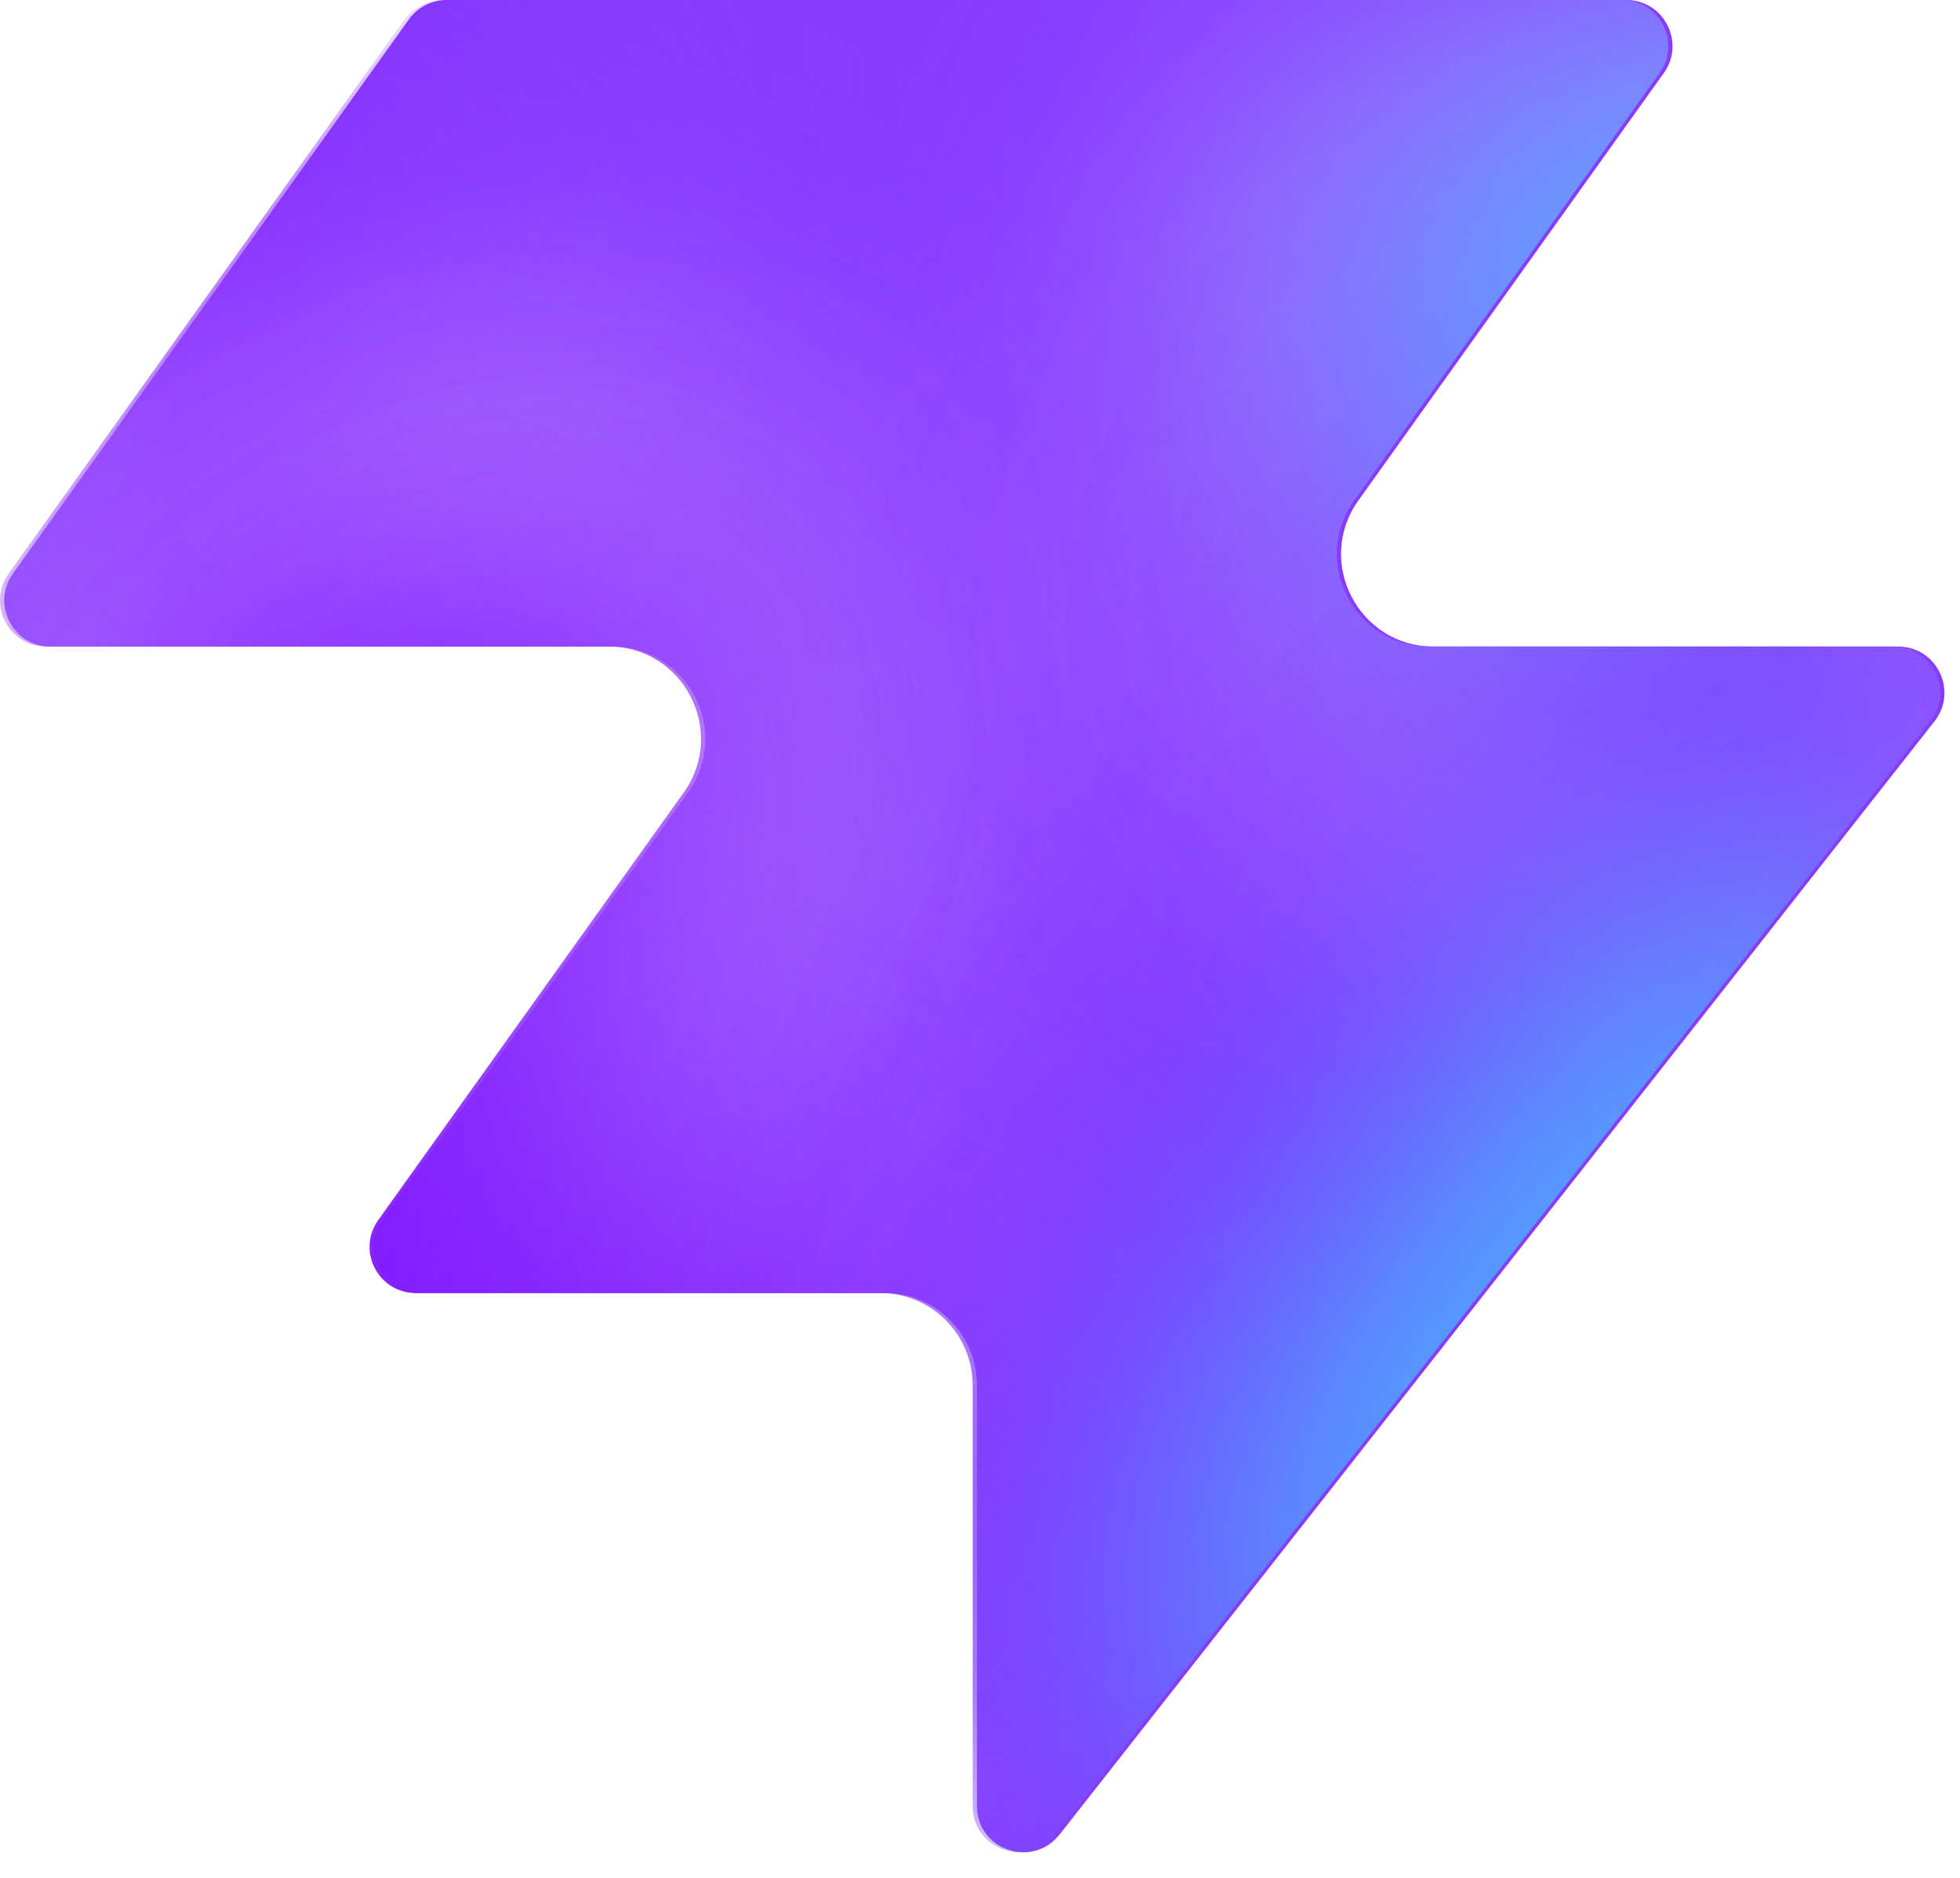
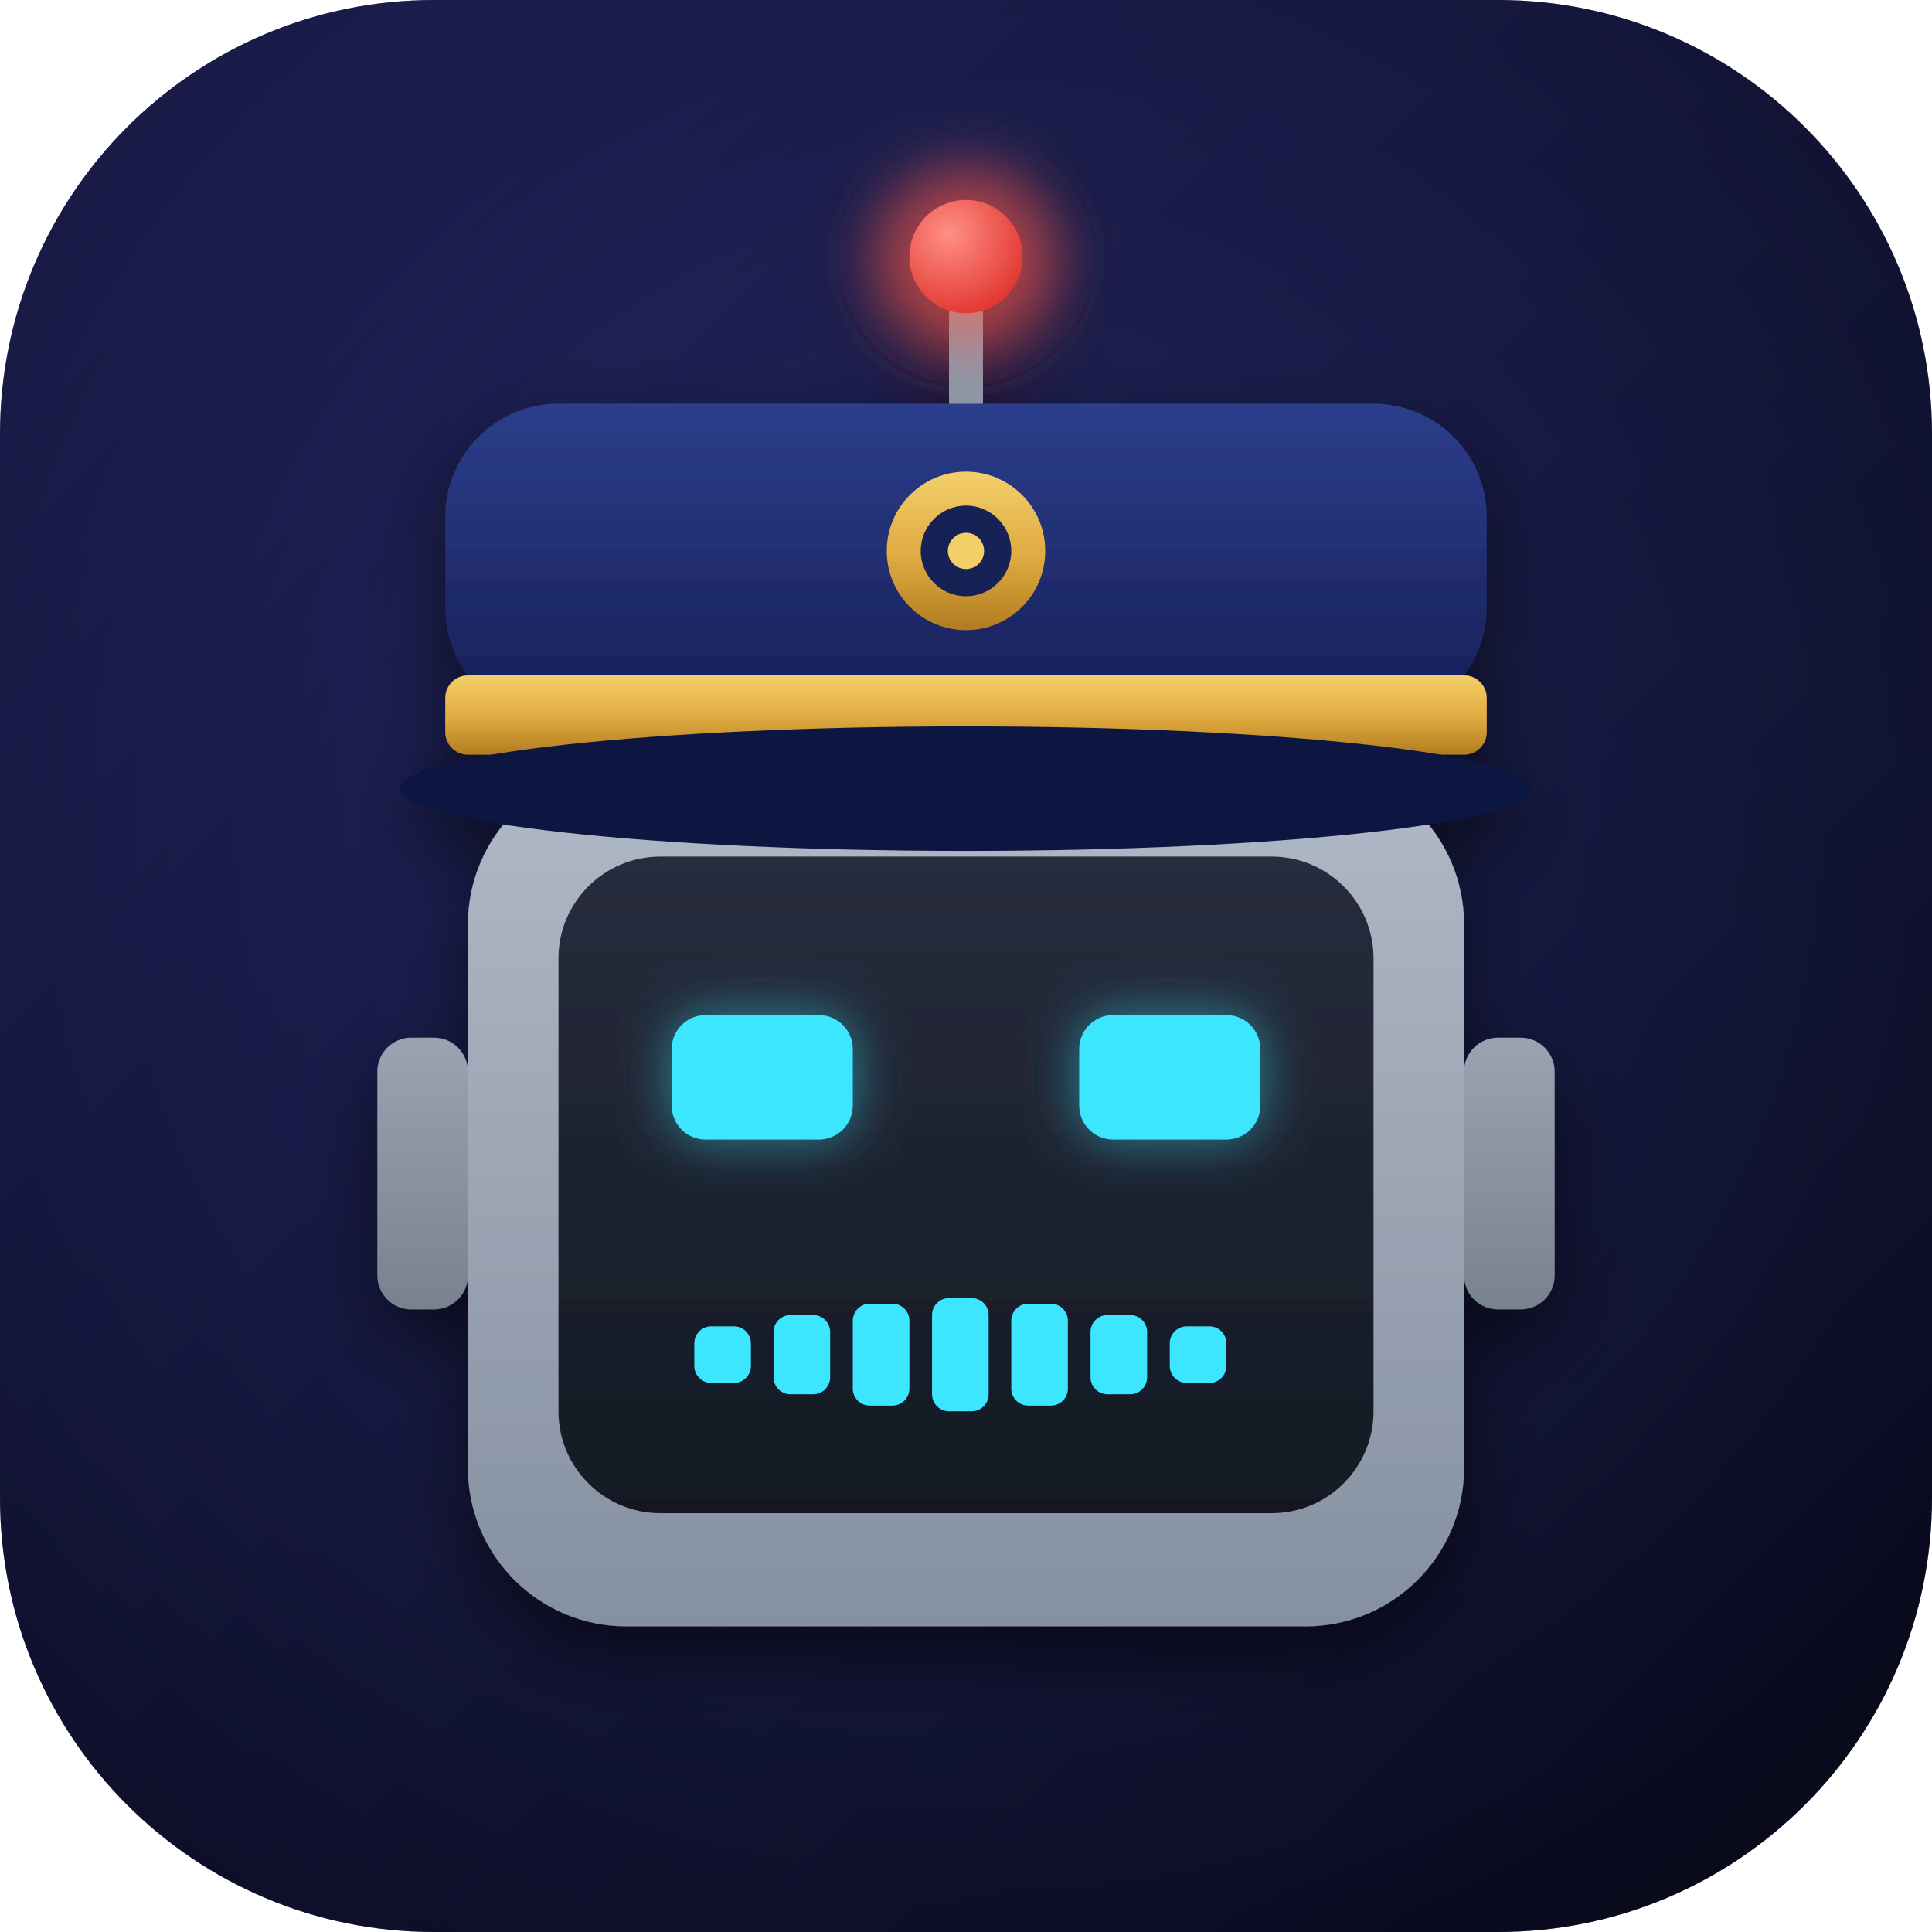
- <svg xmlns="http://www.w3.org/2000/svg" width="48" height="46" fill="none" viewBox="0 0 48 46">
-   <path fill="#863bff" d="M25.946 44.938c-.664.845-2.021.375-2.021-.698V33.937a2.26 2.26 0 0 0-2.262-2.262H10.287c-.92 0-1.456-1.04-.92-1.788l7.48-10.471c1.07-1.497 0-3.578-1.842-3.578H1.237c-.92 0-1.456-1.04-.92-1.788L10.013.474c.214-.297.556-.474.92-.474h28.894c.92 0 1.456 1.04.92 1.788l-7.48 10.471c-1.07 1.498 0 3.579 1.842 3.579h11.377c.943 0 1.473 1.088.89 1.83L25.947 44.94z" style="fill:#863bff;fill:color(display-p3 .525 .23 1);fill-opacity:1" />
-   <mask id="a" width="48" height="46" x="0" y="0" maskUnits="userSpaceOnUse" style="mask-type:alpha">
-     <path fill="#000" d="M25.842 44.938c-.664.844-2.021.375-2.021-.698V33.937a2.26 2.26 0 0 0-2.262-2.262H10.183c-.92 0-1.456-1.04-.92-1.788l7.48-10.471c1.07-1.498 0-3.579-1.842-3.579H1.133c-.92 0-1.456-1.04-.92-1.787L9.91.473c.214-.297.556-.474.92-.474h28.894c.92 0 1.456 1.04.92 1.788l-7.48 10.471c-1.07 1.498 0 3.578 1.842 3.578h11.377c.943 0 1.473 1.088.89 1.832L25.843 44.94z" style="fill:#000;fill-opacity:1" />
-   </mask>
-   <g mask="url(#a)">
-     <g filter="url(#b)">
-       <ellipse cx="5.508" cy="14.704" fill="#ede6ff" rx="5.508" ry="14.704" style="fill:#ede6ff;fill:color(display-p3 .927 .903 1);fill-opacity:1" transform="matrix(.00324 1 1 -.00324 -4.47 31.516)" />
-     </g>
-     <g filter="url(#c)">
-       <ellipse cx="10.399" cy="29.851" fill="#ede6ff" rx="10.399" ry="29.851" style="fill:#ede6ff;fill:color(display-p3 .927 .903 1);fill-opacity:1" transform="matrix(.00324 1 1 -.00324 -39.328 7.883)" />
-     </g>
-     <g filter="url(#d)">
-       <ellipse cx="5.508" cy="30.487" fill="#7e14ff" rx="5.508" ry="30.487" style="fill:#7e14ff;fill:color(display-p3 .492 .077 1);fill-opacity:1" transform="rotate(89.814 -25.913 -14.639)scale(1 -1)" />
-     </g>
-     <g filter="url(#e)">
-       <ellipse cx="5.508" cy="30.599" fill="#7e14ff" rx="5.508" ry="30.599" style="fill:#7e14ff;fill:color(display-p3 .492 .077 1);fill-opacity:1" transform="rotate(89.814 -32.644 -3.334)scale(1 -1)" />
-     </g>
-     <g filter="url(#f)">
-       <ellipse cx="5.508" cy="30.599" fill="#7e14ff" rx="5.508" ry="30.599" style="fill:#7e14ff;fill:color(display-p3 .492 .077 1);fill-opacity:1" transform="matrix(.00324 1 1 -.00324 -34.34 30.47)" />
-     </g>
-     <g filter="url(#g)">
-       <ellipse cx="14.072" cy="22.078" fill="#ede6ff" rx="14.072" ry="22.078" style="fill:#ede6ff;fill:color(display-p3 .927 .903 1);fill-opacity:1" transform="rotate(93.35 24.506 48.493)scale(-1 1)" />
-     </g>
-     <g filter="url(#h)">
-       <ellipse cx="3.47" cy="21.501" fill="#7e14ff" rx="3.47" ry="21.501" style="fill:#7e14ff;fill:color(display-p3 .492 .077 1);fill-opacity:1" transform="rotate(89.009 28.708 47.59)scale(-1 1)" />
-     </g>
-     <g filter="url(#i)">
-       <ellipse cx="3.47" cy="21.501" fill="#7e14ff" rx="3.47" ry="21.501" style="fill:#7e14ff;fill:color(display-p3 .492 .077 1);fill-opacity:1" transform="rotate(89.009 28.708 47.59)scale(-1 1)" />
-     </g>
-     <g filter="url(#j)">
-       <ellipse cx=".387" cy="8.972" fill="#7e14ff" rx="4.407" ry="29.108" style="fill:#7e14ff;fill:color(display-p3 .492 .077 1);fill-opacity:1" transform="rotate(39.51 .387 8.972)" />
-     </g>
-     <g filter="url(#k)">
-       <ellipse cx="47.523" cy="-6.092" fill="#7e14ff" rx="4.407" ry="29.108" style="fill:#7e14ff;fill:color(display-p3 .492 .077 1);fill-opacity:1" transform="rotate(37.892 47.523 -6.092)" />
-     </g>
-     <g filter="url(#l)">
-       <ellipse cx="41.412" cy="6.333" fill="#47bfff" rx="5.971" ry="9.665" style="fill:#47bfff;fill:color(display-p3 .28 .748 1);fill-opacity:1" transform="rotate(37.892 41.412 6.333)" />
-     </g>
-     <g filter="url(#m)">
-       <ellipse cx="-1.879" cy="38.332" fill="#7e14ff" rx="4.407" ry="29.108" style="fill:#7e14ff;fill:color(display-p3 .492 .077 1);fill-opacity:1" transform="rotate(37.892 -1.88 38.332)" />
-     </g>
-     <g filter="url(#n)">
-       <ellipse cx="-1.879" cy="38.332" fill="#7e14ff" rx="4.407" ry="29.108" style="fill:#7e14ff;fill:color(display-p3 .492 .077 1);fill-opacity:1" transform="rotate(37.892 -1.88 38.332)" />
-     </g>
-     <g filter="url(#o)">
-       <ellipse cx="35.651" cy="29.907" fill="#7e14ff" rx="4.407" ry="29.108" style="fill:#7e14ff;fill:color(display-p3 .492 .077 1);fill-opacity:1" transform="rotate(37.892 35.651 29.907)" />
-     </g>
-     <g filter="url(#p)">
-       <ellipse cx="38.418" cy="32.4" fill="#47bfff" rx="5.971" ry="15.297" style="fill:#47bfff;fill:color(display-p3 .28 .748 1);fill-opacity:1" transform="rotate(37.892 38.418 32.4)" />
+ <svg xmlns="http://www.w3.org/2000/svg" viewBox="0 0 1024 1024" width="1024" height="1024">
+   <defs>
+     <linearGradient id="slabG" x1="0" y1="0" x2="1" y2="1">
+       <stop offset="0" stop-color="#1d1d55" />
+       <stop offset="1" stop-color="#050516" />
+     </linearGradient>
+     <radialGradient id="vig" cx="0.5" cy="0.42" r="0.78">
+       <stop offset="0" stop-color="#4455b0" stop-opacity="0.22" />
+       <stop offset="1" stop-color="#000" stop-opacity="0.38" />
+     </radialGradient>
+     <linearGradient id="bodyG" x1="0" y1="0" x2="0" y2="1">
+       <stop offset="0" stop-color="#b0b9c6" />
+       <stop offset="1" stop-color="#8590a1" />
+     </linearGradient>
+     <linearGradient id="earG" x1="0" y1="0" x2="0" y2="1">
+       <stop offset="0" stop-color="#99a3b2" />
+       <stop offset="1" stop-color="#78828f" />
+     </linearGradient>
+     <linearGradient id="plateG" x1="0" y1="0" x2="0" y2="1">
+       <stop offset="0" stop-color="#262d3d" />
+       <stop offset="1" stop-color="#141924" />
+     </linearGradient>
+     <linearGradient id="capG" x1="0" y1="0" x2="0" y2="1">
+       <stop offset="0" stop-color="#2d3e8c" />
+       <stop offset="1" stop-color="#151e55" />
+     </linearGradient>
+     <linearGradient id="goldG" x1="0" y1="0" x2="0" y2="1">
+       <stop offset="0" stop-color="#f3cf6a" />
+       <stop offset="0.55" stop-color="#dfa93f" />
+       <stop offset="1" stop-color="#b17c20" />
+     </linearGradient>
+     <radialGradient id="lampG" cx="0.35" cy="0.3" r="0.8">
+       <stop offset="0" stop-color="#ff8f85" />
+       <stop offset="1" stop-color="#df302a" />
+     </radialGradient>
+     <filter id="drop" x="-25%" y="-25%" width="150%" height="160%">
+       <feDropShadow dx="0" dy="2.6" stdDeviation="3.2" flood-color="#000" flood-opacity="0.55" />
+     </filter>
+     <filter id="eyeGlow" x="-60%" y="-60%" width="220%" height="220%">
+       <feGaussianBlur stdDeviation="2.2" />
+     </filter>
+     <filter id="lampGlow" x="-120%" y="-120%" width="340%" height="340%">
+       <feGaussianBlur stdDeviation="2.4" />
+     </filter>
+   </defs>
+   <rect id="slab" width="1024" height="1024" rx="230" fill="url(#slabG)" />
+   <rect id="slab-vignette" width="1024" height="1024" rx="230" fill="url(#vig)" />
+   <g transform="translate(512 622) scale(6)">
+     <g filter="url(#drop)">
+       <line x1="0" y1="-68" x2="0" y2="-78" stroke="#8d97a7" stroke-width="3" stroke-linecap="round" />
+       <circle cy="-81" r="8" fill="#ff5a4e" opacity="0.55" filter="url(#lampGlow)" />
+       <circle cy="-81" r="5" fill="url(#lampG)" />
+       <rect x="-52" y="-12" width="8" height="24" rx="3" fill="url(#earG)" />
+       <rect x="44" y="-12" width="8" height="24" rx="3" fill="url(#earG)" />
+       <rect x="-44" y="-36" width="88" height="76" rx="14" fill="url(#bodyG)" />
+       <rect x="-36" y="-28" width="72" height="58" rx="9" fill="url(#plateG)" />
+       <g fill="#3ce6ff" opacity="0.5" filter="url(#eyeGlow)">
+         <rect x="-26" y="-14" width="16" height="11" rx="3" />
+         <rect x="10" y="-14" width="16" height="11" rx="3" />
+       </g>
+       <g fill="#3ce6ff">
+         <rect x="-26" y="-14" width="16" height="11" rx="3" />
+         <rect x="10" y="-14" width="16" height="11" rx="3" />
+         <rect x="-24" y="13.5" width="5" height="5" rx="1.5" />
+         <rect x="-17" y="12.5" width="5" height="7" rx="1.5" />
+         <rect x="-10" y="11.5" width="5" height="9" rx="1.5" />
+         <rect x="-3" y="11" width="5" height="10" rx="1.5" />
+         <rect x="4" y="11.5" width="5" height="9" rx="1.5" />
+         <rect x="11" y="12.5" width="5" height="7" rx="1.5" />
+         <rect x="18" y="13.5" width="5" height="5" rx="1.5" />
+       </g>
+       <rect x="-46" y="-68" width="92" height="28" rx="10" fill="url(#capG)" />
+       <rect x="-46" y="-44" width="92" height="7" rx="2" fill="url(#goldG)" />
+       <ellipse cy="-34" rx="50" ry="5.5" fill="#0e1640" />
+       <circle cy="-55" r="7" fill="url(#goldG)" />
+       <circle cy="-55" r="4" fill="#182357" />
+       <circle cy="-55" r="1.6" fill="#f3cf6a" />
    </g>
  </g>
-   <defs>
-     <filter id="b" width="60.045" height="41.654" x="-19.77" y="16.149" color-interpolation-filters="sRGB" filterUnits="userSpaceOnUse">
-       <feFlood flood-opacity="0" result="BackgroundImageFix" />
-       <feBlend in="SourceGraphic" in2="BackgroundImageFix" result="shape" />
-       <feGaussianBlur result="effect1_foregroundBlur_2002_17158" stdDeviation="7.659" />
-     </filter>
-     <filter id="c" width="90.34" height="51.437" x="-54.613" y="-7.533" color-interpolation-filters="sRGB" filterUnits="userSpaceOnUse">
-       <feFlood flood-opacity="0" result="BackgroundImageFix" />
-       <feBlend in="SourceGraphic" in2="BackgroundImageFix" result="shape" />
-       <feGaussianBlur result="effect1_foregroundBlur_2002_17158" stdDeviation="7.659" />
-     </filter>
-     <filter id="d" width="79.355" height="29.4" x="-49.64" y="2.03" color-interpolation-filters="sRGB" filterUnits="userSpaceOnUse">
-       <feFlood flood-opacity="0" result="BackgroundImageFix" />
-       <feBlend in="SourceGraphic" in2="BackgroundImageFix" result="shape" />
-       <feGaussianBlur result="effect1_foregroundBlur_2002_17158" stdDeviation="4.596" />
-     </filter>
-     <filter id="e" width="79.579" height="29.4" x="-45.045" y="20.029" color-interpolation-filters="sRGB" filterUnits="userSpaceOnUse">
-       <feFlood flood-opacity="0" result="BackgroundImageFix" />
-       <feBlend in="SourceGraphic" in2="BackgroundImageFix" result="shape" />
-       <feGaussianBlur result="effect1_foregroundBlur_2002_17158" stdDeviation="4.596" />
-     </filter>
-     <filter id="f" width="79.579" height="29.4" x="-43.513" y="21.178" color-interpolation-filters="sRGB" filterUnits="userSpaceOnUse">
-       <feFlood flood-opacity="0" result="BackgroundImageFix" />
-       <feBlend in="SourceGraphic" in2="BackgroundImageFix" result="shape" />
-       <feGaussianBlur result="effect1_foregroundBlur_2002_17158" stdDeviation="4.596" />
-     </filter>
-     <filter id="g" width="74.749" height="58.852" x="15.756" y="-17.901" color-interpolation-filters="sRGB" filterUnits="userSpaceOnUse">
-       <feFlood flood-opacity="0" result="BackgroundImageFix" />
-       <feBlend in="SourceGraphic" in2="BackgroundImageFix" result="shape" />
-       <feGaussianBlur result="effect1_foregroundBlur_2002_17158" stdDeviation="7.659" />
-     </filter>
-     <filter id="h" width="61.377" height="25.362" x="23.548" y="2.284" color-interpolation-filters="sRGB" filterUnits="userSpaceOnUse">
-       <feFlood flood-opacity="0" result="BackgroundImageFix" />
-       <feBlend in="SourceGraphic" in2="BackgroundImageFix" result="shape" />
-       <feGaussianBlur result="effect1_foregroundBlur_2002_17158" stdDeviation="4.596" />
-     </filter>
-     <filter id="i" width="61.377" height="25.362" x="23.548" y="2.284" color-interpolation-filters="sRGB" filterUnits="userSpaceOnUse">
-       <feFlood flood-opacity="0" result="BackgroundImageFix" />
-       <feBlend in="SourceGraphic" in2="BackgroundImageFix" result="shape" />
-       <feGaussianBlur result="effect1_foregroundBlur_2002_17158" stdDeviation="4.596" />
-     </filter>
-     <filter id="j" width="56.045" height="63.649" x="-27.636" y="-22.853" color-interpolation-filters="sRGB" filterUnits="userSpaceOnUse">
-       <feFlood flood-opacity="0" result="BackgroundImageFix" />
-       <feBlend in="SourceGraphic" in2="BackgroundImageFix" result="shape" />
-       <feGaussianBlur result="effect1_foregroundBlur_2002_17158" stdDeviation="4.596" />
-     </filter>
-     <filter id="k" width="54.814" height="64.646" x="20.116" y="-38.415" color-interpolation-filters="sRGB" filterUnits="userSpaceOnUse">
-       <feFlood flood-opacity="0" result="BackgroundImageFix" />
-       <feBlend in="SourceGraphic" in2="BackgroundImageFix" result="shape" />
-       <feGaussianBlur result="effect1_foregroundBlur_2002_17158" stdDeviation="4.596" />
-     </filter>
-     <filter id="l" width="33.541" height="35.313" x="24.641" y="-11.323" color-interpolation-filters="sRGB" filterUnits="userSpaceOnUse">
-       <feFlood flood-opacity="0" result="BackgroundImageFix" />
-       <feBlend in="SourceGraphic" in2="BackgroundImageFix" result="shape" />
-       <feGaussianBlur result="effect1_foregroundBlur_2002_17158" stdDeviation="4.596" />
-     </filter>
-     <filter id="m" width="54.814" height="64.646" x="-29.286" y="6.009" color-interpolation-filters="sRGB" filterUnits="userSpaceOnUse">
-       <feFlood flood-opacity="0" result="BackgroundImageFix" />
-       <feBlend in="SourceGraphic" in2="BackgroundImageFix" result="shape" />
-       <feGaussianBlur result="effect1_foregroundBlur_2002_17158" stdDeviation="4.596" />
-     </filter>
-     <filter id="n" width="54.814" height="64.646" x="-29.286" y="6.009" color-interpolation-filters="sRGB" filterUnits="userSpaceOnUse">
-       <feFlood flood-opacity="0" result="BackgroundImageFix" />
-       <feBlend in="SourceGraphic" in2="BackgroundImageFix" result="shape" />
-       <feGaussianBlur result="effect1_foregroundBlur_2002_17158" stdDeviation="4.596" />
-     </filter>
-     <filter id="o" width="54.814" height="64.646" x="8.244" y="-2.416" color-interpolation-filters="sRGB" filterUnits="userSpaceOnUse">
-       <feFlood flood-opacity="0" result="BackgroundImageFix" />
-       <feBlend in="SourceGraphic" in2="BackgroundImageFix" result="shape" />
-       <feGaussianBlur result="effect1_foregroundBlur_2002_17158" stdDeviation="4.596" />
-     </filter>
-     <filter id="p" width="39.409" height="43.623" x="18.713" y="10.588" color-interpolation-filters="sRGB" filterUnits="userSpaceOnUse">
-       <feFlood flood-opacity="0" result="BackgroundImageFix" />
-       <feBlend in="SourceGraphic" in2="BackgroundImageFix" result="shape" />
-       <feGaussianBlur result="effect1_foregroundBlur_2002_17158" stdDeviation="4.596" />
-     </filter>
-   </defs>
</svg>
